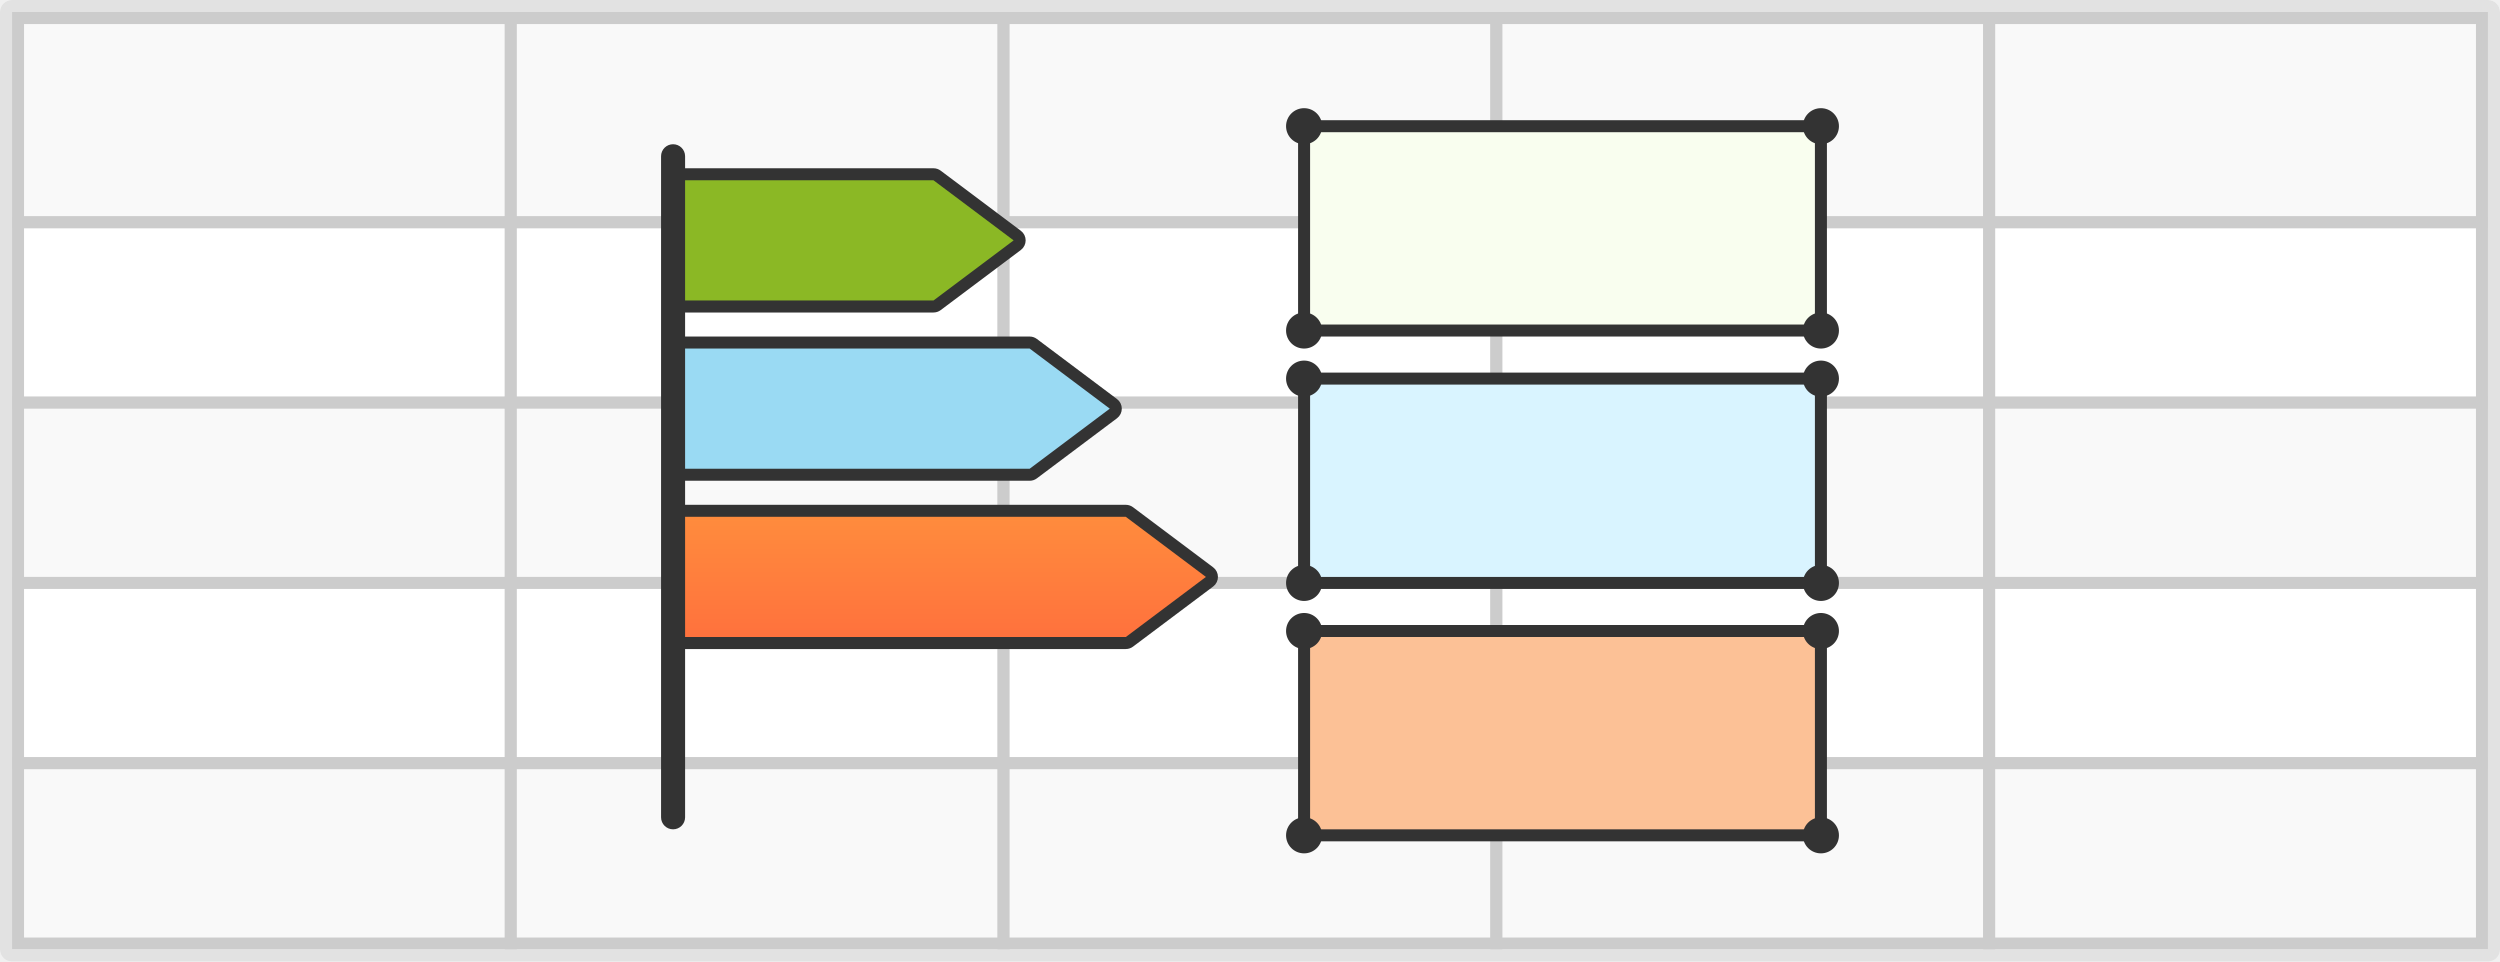
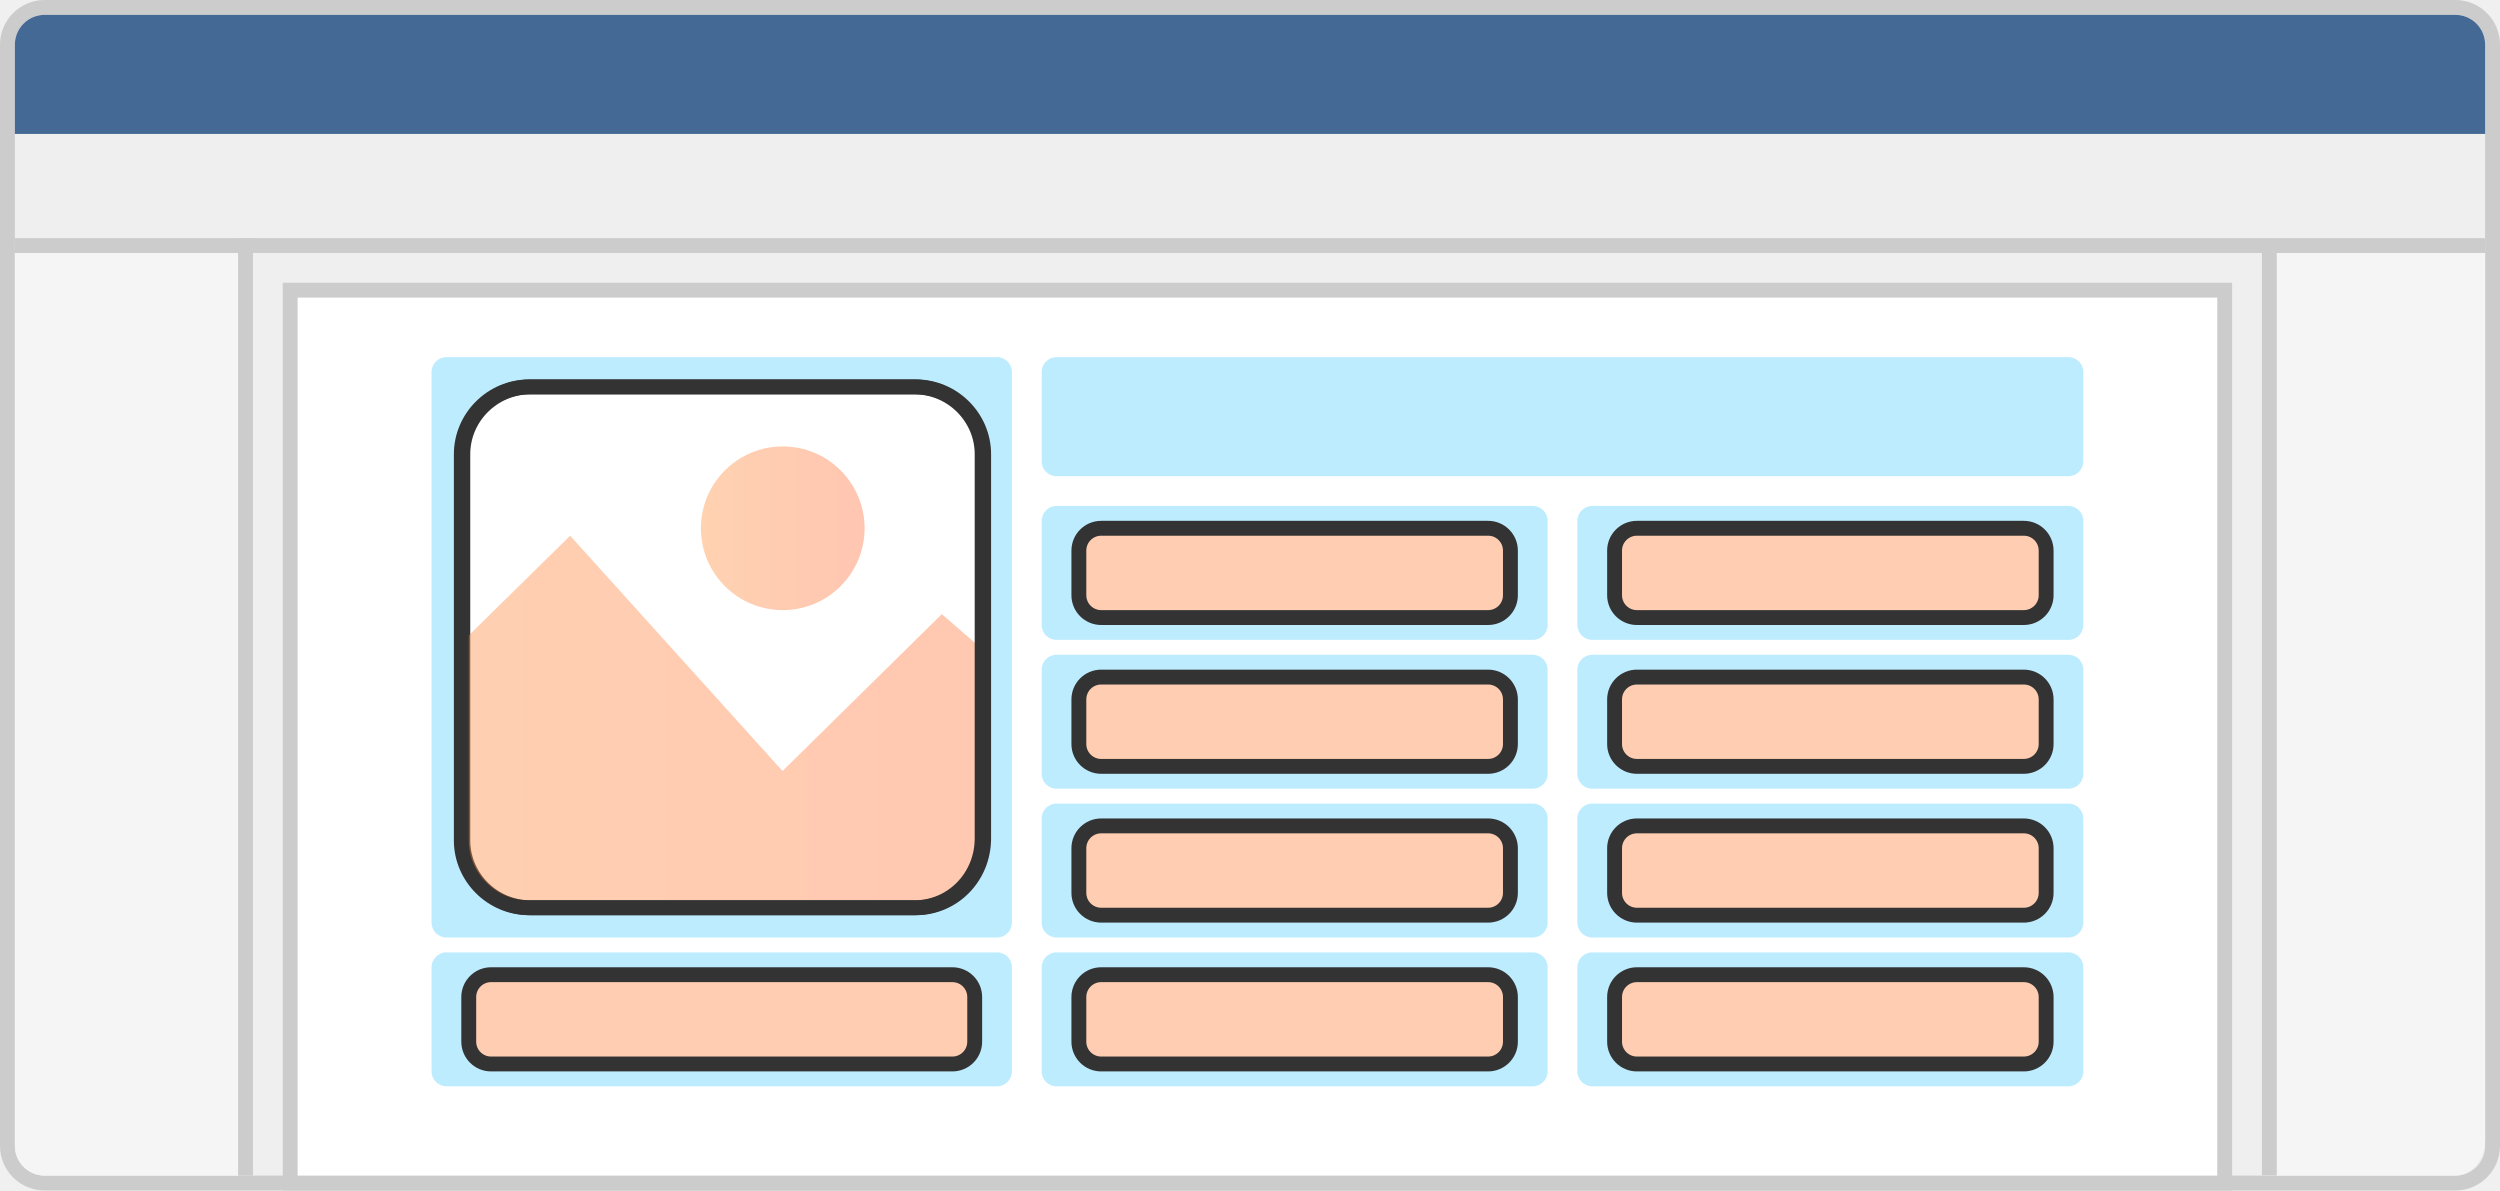
- <svg xmlns="http://www.w3.org/2000/svg" width="208" height="80" viewBox="0 0 208 80" fill="none">
-   <g clip-path="url(#clip0_2843_7824)">
-     <rect width="208" height="80" rx="1" fill="#F9F9F9" />
-     <path fill="#F9F9F9" stroke="#CCC" d="M1.5 1.5h41v17h-41z" />
-     <path fill="#fff" stroke="#CCC" d="M1.5 18.5h41v15h-41z" />
-     <path fill="#F9F9F9" stroke="#CCC" d="M1.5 33.5h41v15h-41z" />
-     <path fill="#fff" stroke="#CCC" d="M1.5 48.5h41v15h-41z" />
-     <path fill="#F9F9F9" stroke="#CCC" d="M1.5 63.5h41v15h-41zM42.5 1.5h41v17h-41z" />
-     <path fill="#fff" stroke="#CCC" d="M42.5 18.5h41v15h-41z" />
-     <path fill="#F9F9F9" stroke="#CCC" d="M42.5 33.5h41v15h-41z" />
-     <path fill="#fff" stroke="#CCC" d="M42.5 48.5h41v15h-41z" />
-     <path fill="#F9F9F9" stroke="#CCC" d="M42.5 63.5h41v15h-41zM83.5 1.5h41v17h-41z" />
-     <path fill="#fff" stroke="#CCC" d="M83.5 18.5h41v15h-41z" />
-     <path fill="#F9F9F9" stroke="#CCC" d="M83.5 33.5h41v15h-41z" />
-     <path fill="#fff" stroke="#CCC" d="M83.5 48.5h41v15h-41z" />
-     <path fill="#F9F9F9" stroke="#CCC" d="M83.5 63.5h41v15h-41zM124.5 1.5h41v17h-41z" />
-     <path fill="#fff" stroke="#CCC" d="M124.5 18.5h41v15h-41z" />
-     <path fill="#F9F9F9" stroke="#CCC" d="M124.5 33.5h41v15h-41z" />
-     <path fill="#fff" stroke="#CCC" d="M124.5 48.5h41v15h-41z" />
-     <path fill="#F9F9F9" stroke="#CCC" d="M124.5 63.5h41v15h-41zM165.5 1.5h41v17h-41z" />
-     <path fill="#fff" stroke="#CCC" d="M165.5 18.5h41v15h-41z" />
-     <path fill="#F9F9F9" stroke="#CCC" d="M165.5 33.5h41v15h-41z" />
-     <path fill="#fff" stroke="#CCC" d="M165.5 48.5h41v15h-41z" />
-     <path fill="#F9F9F9" stroke="#CCC" d="M165.5 63.5h41v15h-41z" />
-     <rect x="55" y="12" width="2" height="57" rx="1" fill="#333" />
-     <path d="M57 14.5h20.667c.108 0 .213.035.3.1l6.667 5c.267.2.267.6 0 .8l-6.667 5c-.087.065-.192.1-.3.1H57c-.276 0-.5-.224-.5-.5V15c0-.276.224-.5.5-.5z" fill="#8BB825" stroke="#333" />
-     <path d="M57 28.5h28.667c.108 0 .213.035.3.1l6.667 5c.267.2.267.6 0 .8l-6.667 5c-.087.065-.192.1-.3.1H57c-.276 0-.5-.224-.5-.5V29c0-.276.224-.5.5-.5z" fill="#9ADAF3" stroke="#333" />
-     <path d="M57 42.5h36.667c.108 0 .213.035.3.1l6.666 5c.267.2.267.6 0 .8l-6.666 5c-.087.065-.192.1-.3.1H57c-.276 0-.5-.224-.5-.5V43c0-.276.224-.5.5-.5z" fill="url(#paint0_linear_2843_7824)" stroke="#333" />
-     <path fill="#F9FEEF" stroke="#333" d="M108.5 10.5h43v17h-43z" />
-     <path fill="#D9F4FF" stroke="#333" d="M108.5 31.5h43v17h-43z" />
-     <path fill="#FCC196" stroke="#333" d="M108.5 52.5h43v17h-43z" />
-     <circle cx="108.5" cy="10.5" r="1.5" fill="#333" />
-     <circle cx="108.5" cy="27.5" r="1.5" fill="#333" />
-     <circle cx="108.5" cy="31.5" r="1.5" fill="#333" />
-     <circle cx="108.5" cy="48.5" r="1.5" fill="#333" />
-     <circle cx="108.5" cy="52.5" r="1.5" fill="#333" />
-     <circle cx="108.5" cy="69.5" r="1.5" fill="#333" />
-     <circle cx="151.5" cy="69.5" r="1.5" fill="#333" />
-     <circle cx="151.5" cy="10.5" r="1.5" fill="#333" />
-     <circle cx="151.5" cy="27.5" r="1.5" fill="#333" />
-     <circle cx="151.5" cy="31.5" r="1.5" fill="#333" />
-     <circle cx="151.5" cy="48.5" r="1.5" fill="#333" />
-     <circle cx="151.5" cy="52.5" r="1.5" fill="#333" />
+ <svg xmlns="http://www.w3.org/2000/svg" width="168" height="80" viewBox="0 0 168 80" fill="none">
+   <g clip-path="url(#clip0_6_2)">
+     <path d="M0.5 3C0.5 1.619 1.619 0.5 3 0.5H165C166.381 0.5 167.5 1.619 167.5 3V77C167.5 78.381 166.381 79.5 165 79.5H3C1.619 79.5 0.5 78.381 0.5 77V3Z" fill="#EFEFEF" stroke="#CCCCCC" />
+     <path d="M20 19.5H19.5V20V79V79.5H20H149H149.5V79V20V19.5H149H20Z" fill="white" stroke="#CCCCCC" />
+     <path d="M1 17H16V79H3C1.895 79 1 78.105 1 77V17Z" fill="#F5F5F5" />
+     <path d="M167 17H152V79H165.015C166.111 79 167 77.873 167 76.483V17Z" fill="#F5F5F5" />
+     <path d="M1 3C1 1.895 1.895 1 3 1H165C166.105 1 167 1.895 167 3V9H1V3Z" fill="#446995" />
+     <path fill-rule="evenodd" clip-rule="evenodd" d="M167 17H1V16H167V17Z" fill="#CCCCCC" />
+     <path fill-rule="evenodd" clip-rule="evenodd" d="M17 16V79H16V16H17Z" fill="#CCCCCC" />
+     <path fill-rule="evenodd" clip-rule="evenodd" d="M153 17V79H152V17H153Z" fill="#CCCCCC" />
+     <rect x="106" y="34" width="34" height="9" rx="1" fill="#BDECFF" />
+     <rect x="70" y="24" width="70" height="8" rx="1" fill="#BDECFF" />
+     <rect x="29" y="24" width="39" height="39" rx="1" fill="#BDECFF" />
+     <rect x="29" y="64" width="39" height="9" rx="1" fill="#BDECFF" />
+     <rect x="108.5" y="35.5" width="29" height="6" rx="1.5" fill="#FFCEB2" stroke="#333333" />
+     <rect x="70" y="34" width="34" height="9" rx="1" fill="#BDECFF" />
+     <rect x="72.5" y="35.5" width="29" height="6" rx="1.5" fill="#FFCEB2" stroke="#333333" />
+     <rect x="106" y="44" width="34" height="9" rx="1" fill="#BDECFF" />
+     <rect x="108.5" y="45.5" width="29" height="6" rx="1.5" fill="#FFCEB2" stroke="#333333" />
+     <rect x="70" y="44" width="34" height="9" rx="1" fill="#BDECFF" />
+     <rect x="72.5" y="45.5" width="29" height="6" rx="1.5" fill="#FFCEB2" stroke="#333333" />
+     <rect x="106" y="54" width="34" height="9" rx="1" fill="#BDECFF" />
+     <rect x="108.5" y="55.5" width="29" height="6" rx="1.5" fill="#FFCEB2" stroke="#333333" />
+     <rect x="70" y="54" width="34" height="9" rx="1" fill="#BDECFF" />
+     <rect x="72.5" y="55.5" width="29" height="6" rx="1.5" fill="#FFCEB2" stroke="#333333" />
+     <rect x="106" y="64" width="34" height="9" rx="1" fill="#BDECFF" />
+     <rect x="108.5" y="65.5" width="29" height="6" rx="1.5" fill="#FFCEB2" stroke="#333333" />
+     <rect x="70" y="64" width="34" height="9" rx="1" fill="#BDECFF" />
+     <rect x="72.5" y="65.5" width="29" height="6" rx="1.5" fill="#FFCEB2" stroke="#333333" />
+     <path d="M61.561 61H35.641C33.151 61 31.101 58.958 31.101 56.479V30.521C31.101 28.042 33.151 26 35.641 26H61.561C64.051 26 66.101 28.042 66.101 30.521V56.333C66.101 58.958 64.051 61 61.561 61Z" fill="white" stroke="#333333" stroke-miterlimit="10" stroke-linecap="round" stroke-linejoin="round" />
+     <path d="M52.585 51.811L38.314 36L31.211 42.982C31.211 45.968 30.068 60.5 33.101 60.5H63.855C66.888 60.5 66.097 46.689 66.097 43.703L63.289 41.27L52.585 51.811Z" fill="url(#paint0_linear_6_2)" fill-opacity="0.4" />
+     <path d="M52.601 41C55.638 41 58.101 38.538 58.101 35.5C58.101 32.462 55.638 30 52.601 30C49.563 30 47.101 32.462 47.101 35.5C47.101 38.538 49.563 41 52.601 41Z" fill="url(#paint1_linear_6_2)" fill-opacity="0.4" />
+     <path d="M61.46 61H35.54C33.05 61 31 58.958 31 56.479V30.521C31 28.042 33.05 26 35.54 26H61.46C63.95 26 66 28.042 66 30.521V56.333C66 58.958 63.95 61 61.46 61Z" stroke="#333333" stroke-miterlimit="10" stroke-linecap="round" stroke-linejoin="round" />
+     <rect x="31.5" y="65.5" width="34" height="6" rx="1.5" fill="#FFCEB2" stroke="#333333" />
  </g>
-   <rect x=".5" y=".5" width="207" height="79" rx=".5" stroke="#E2E2E2" />
  <defs>
-     <linearGradient id="paint0_linear_2843_7824" x1="79" y1="42" x2="79" y2="54" gradientUnits="userSpaceOnUse">
+     <linearGradient id="paint0_linear_6_2" x1="19.582" y1="48.736" x2="78.453" y2="48.736" gradientUnits="userSpaceOnUse">
      <stop stop-color="#FF8E3D" />
      <stop offset="1" stop-color="#FF6F3D" />
    </linearGradient>
-     <clipPath id="clip0_2843_7824">
-       <rect width="208" height="80" rx="1" fill="#fff" />
+     <linearGradient id="paint1_linear_6_2" x1="47.101" y1="35.5" x2="58.101" y2="35.5" gradientUnits="userSpaceOnUse">
+       <stop stop-color="#FF8E3D" />
+       <stop offset="1" stop-color="#FF6F3D" />
+     </linearGradient>
+     <clipPath id="clip0_6_2">
+       <rect width="168" height="80" fill="white" />
    </clipPath>
  </defs>
</svg>
